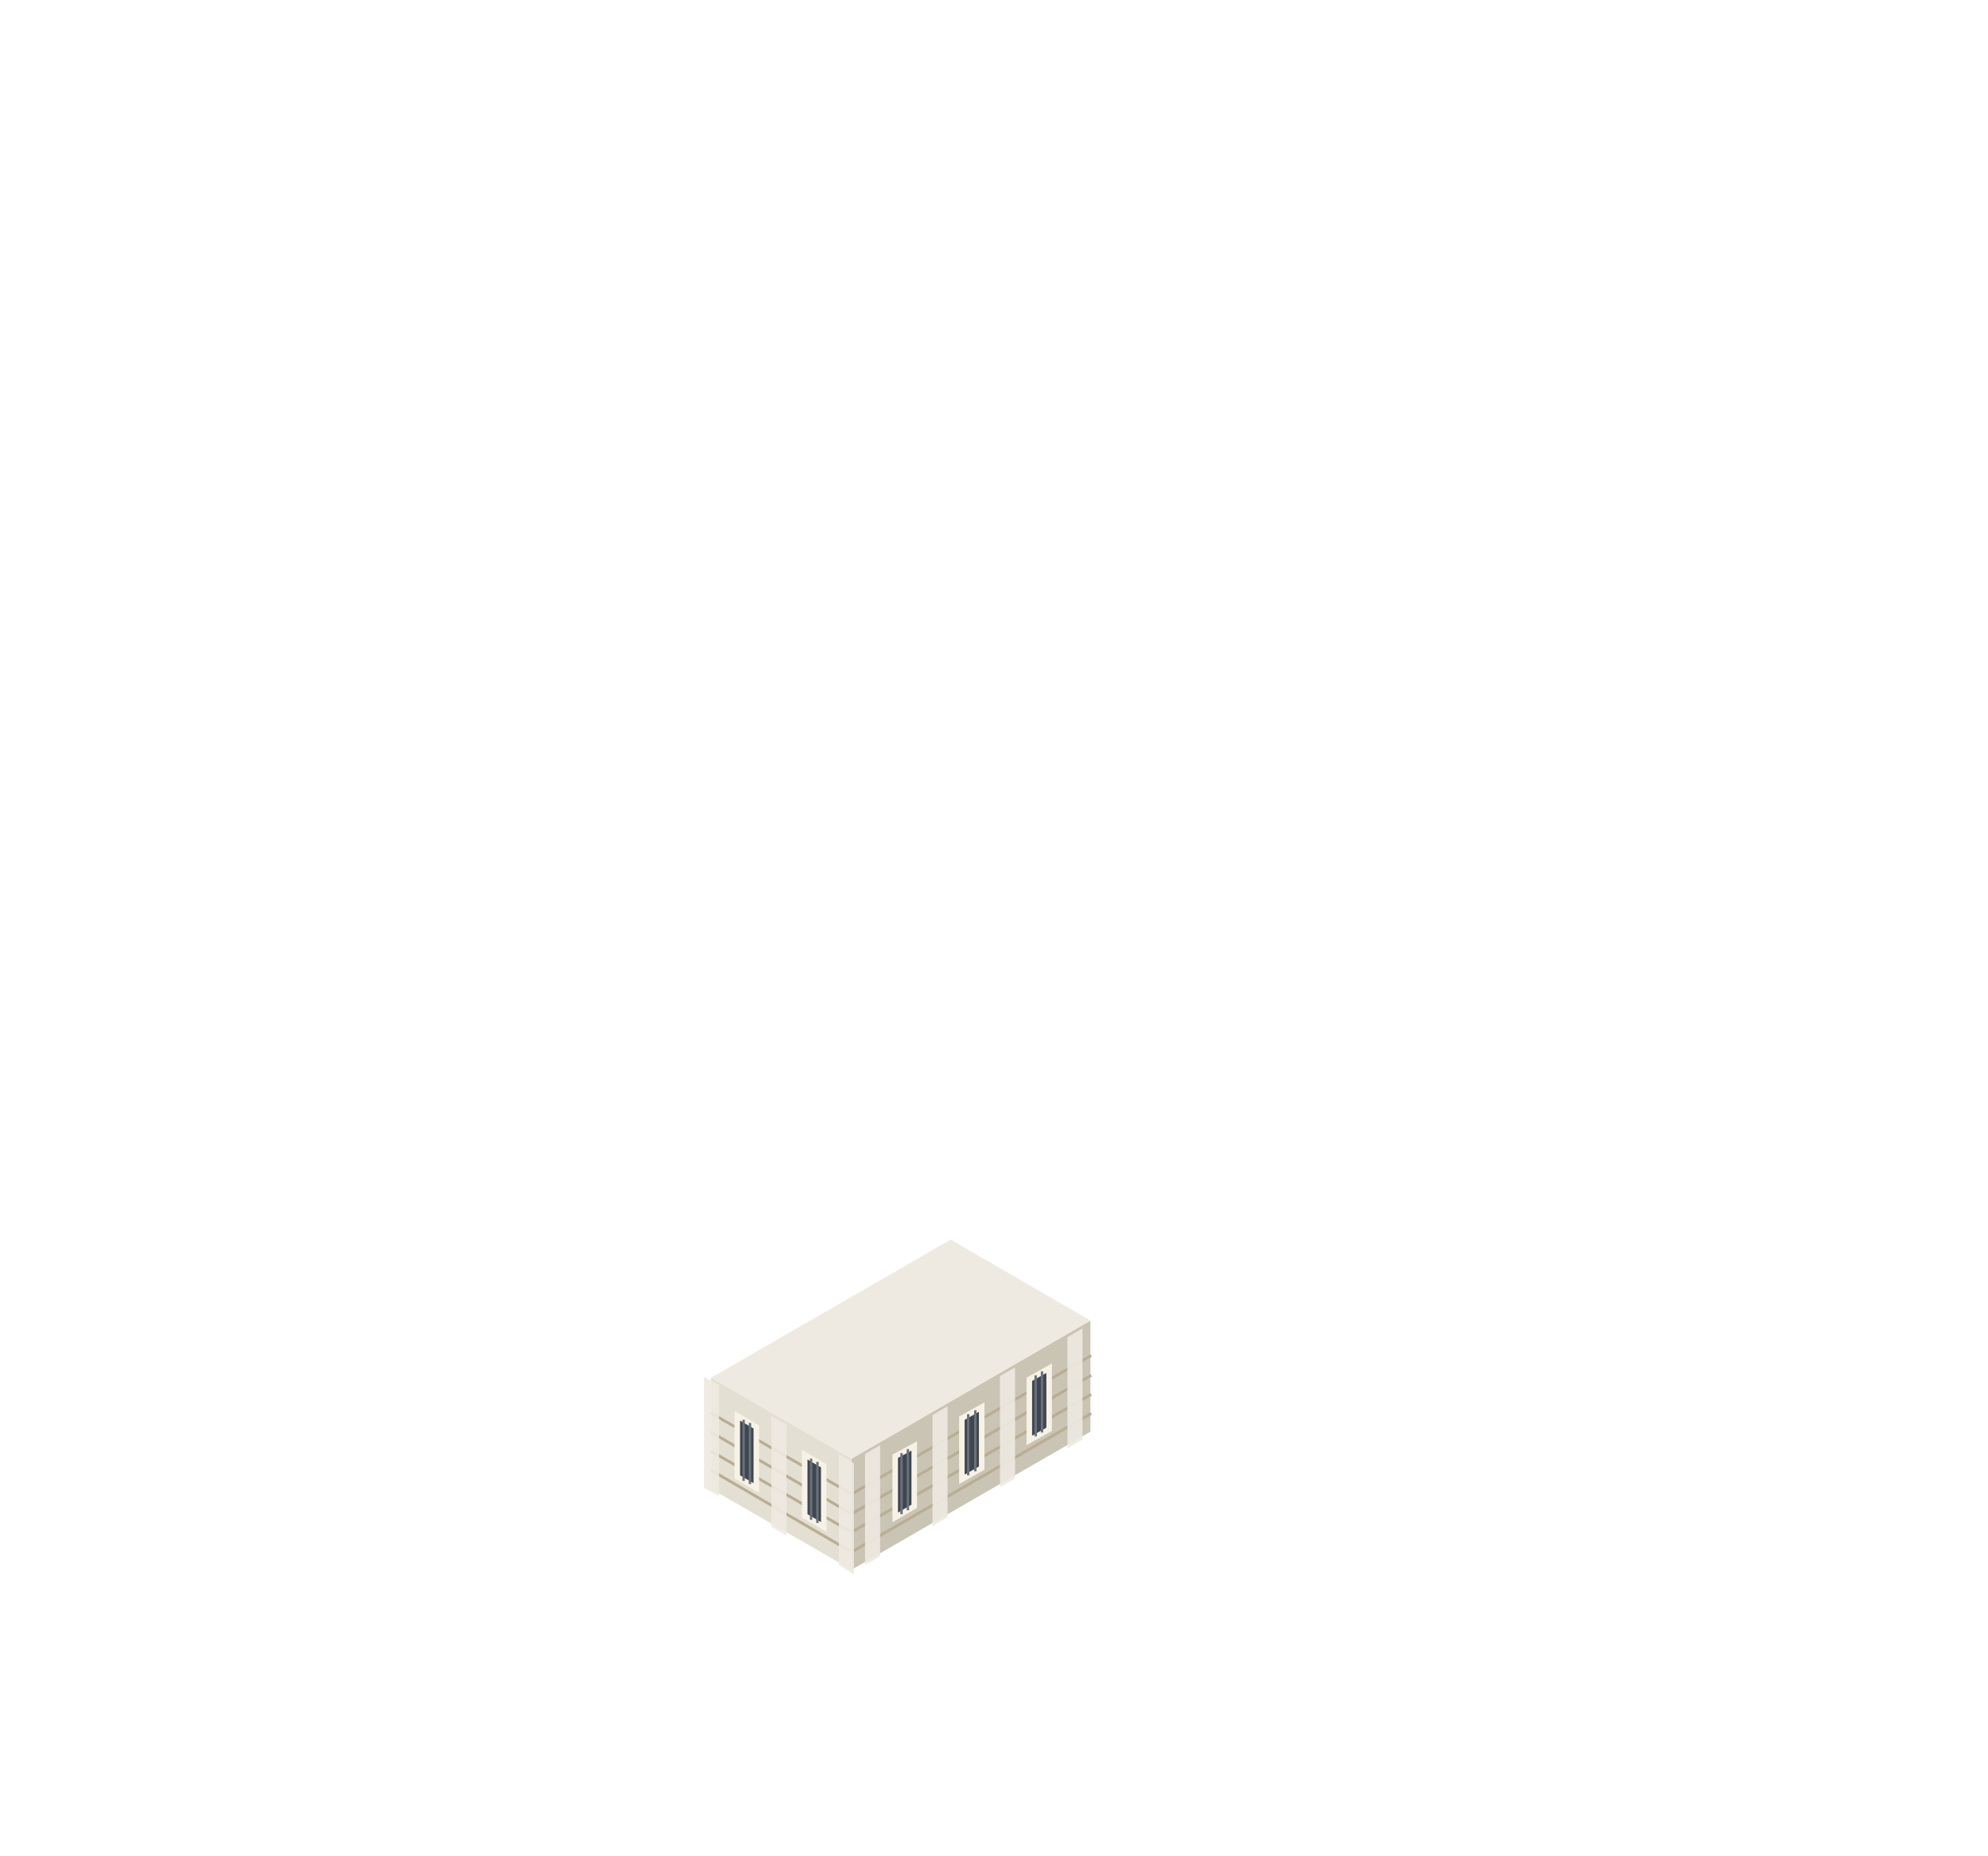
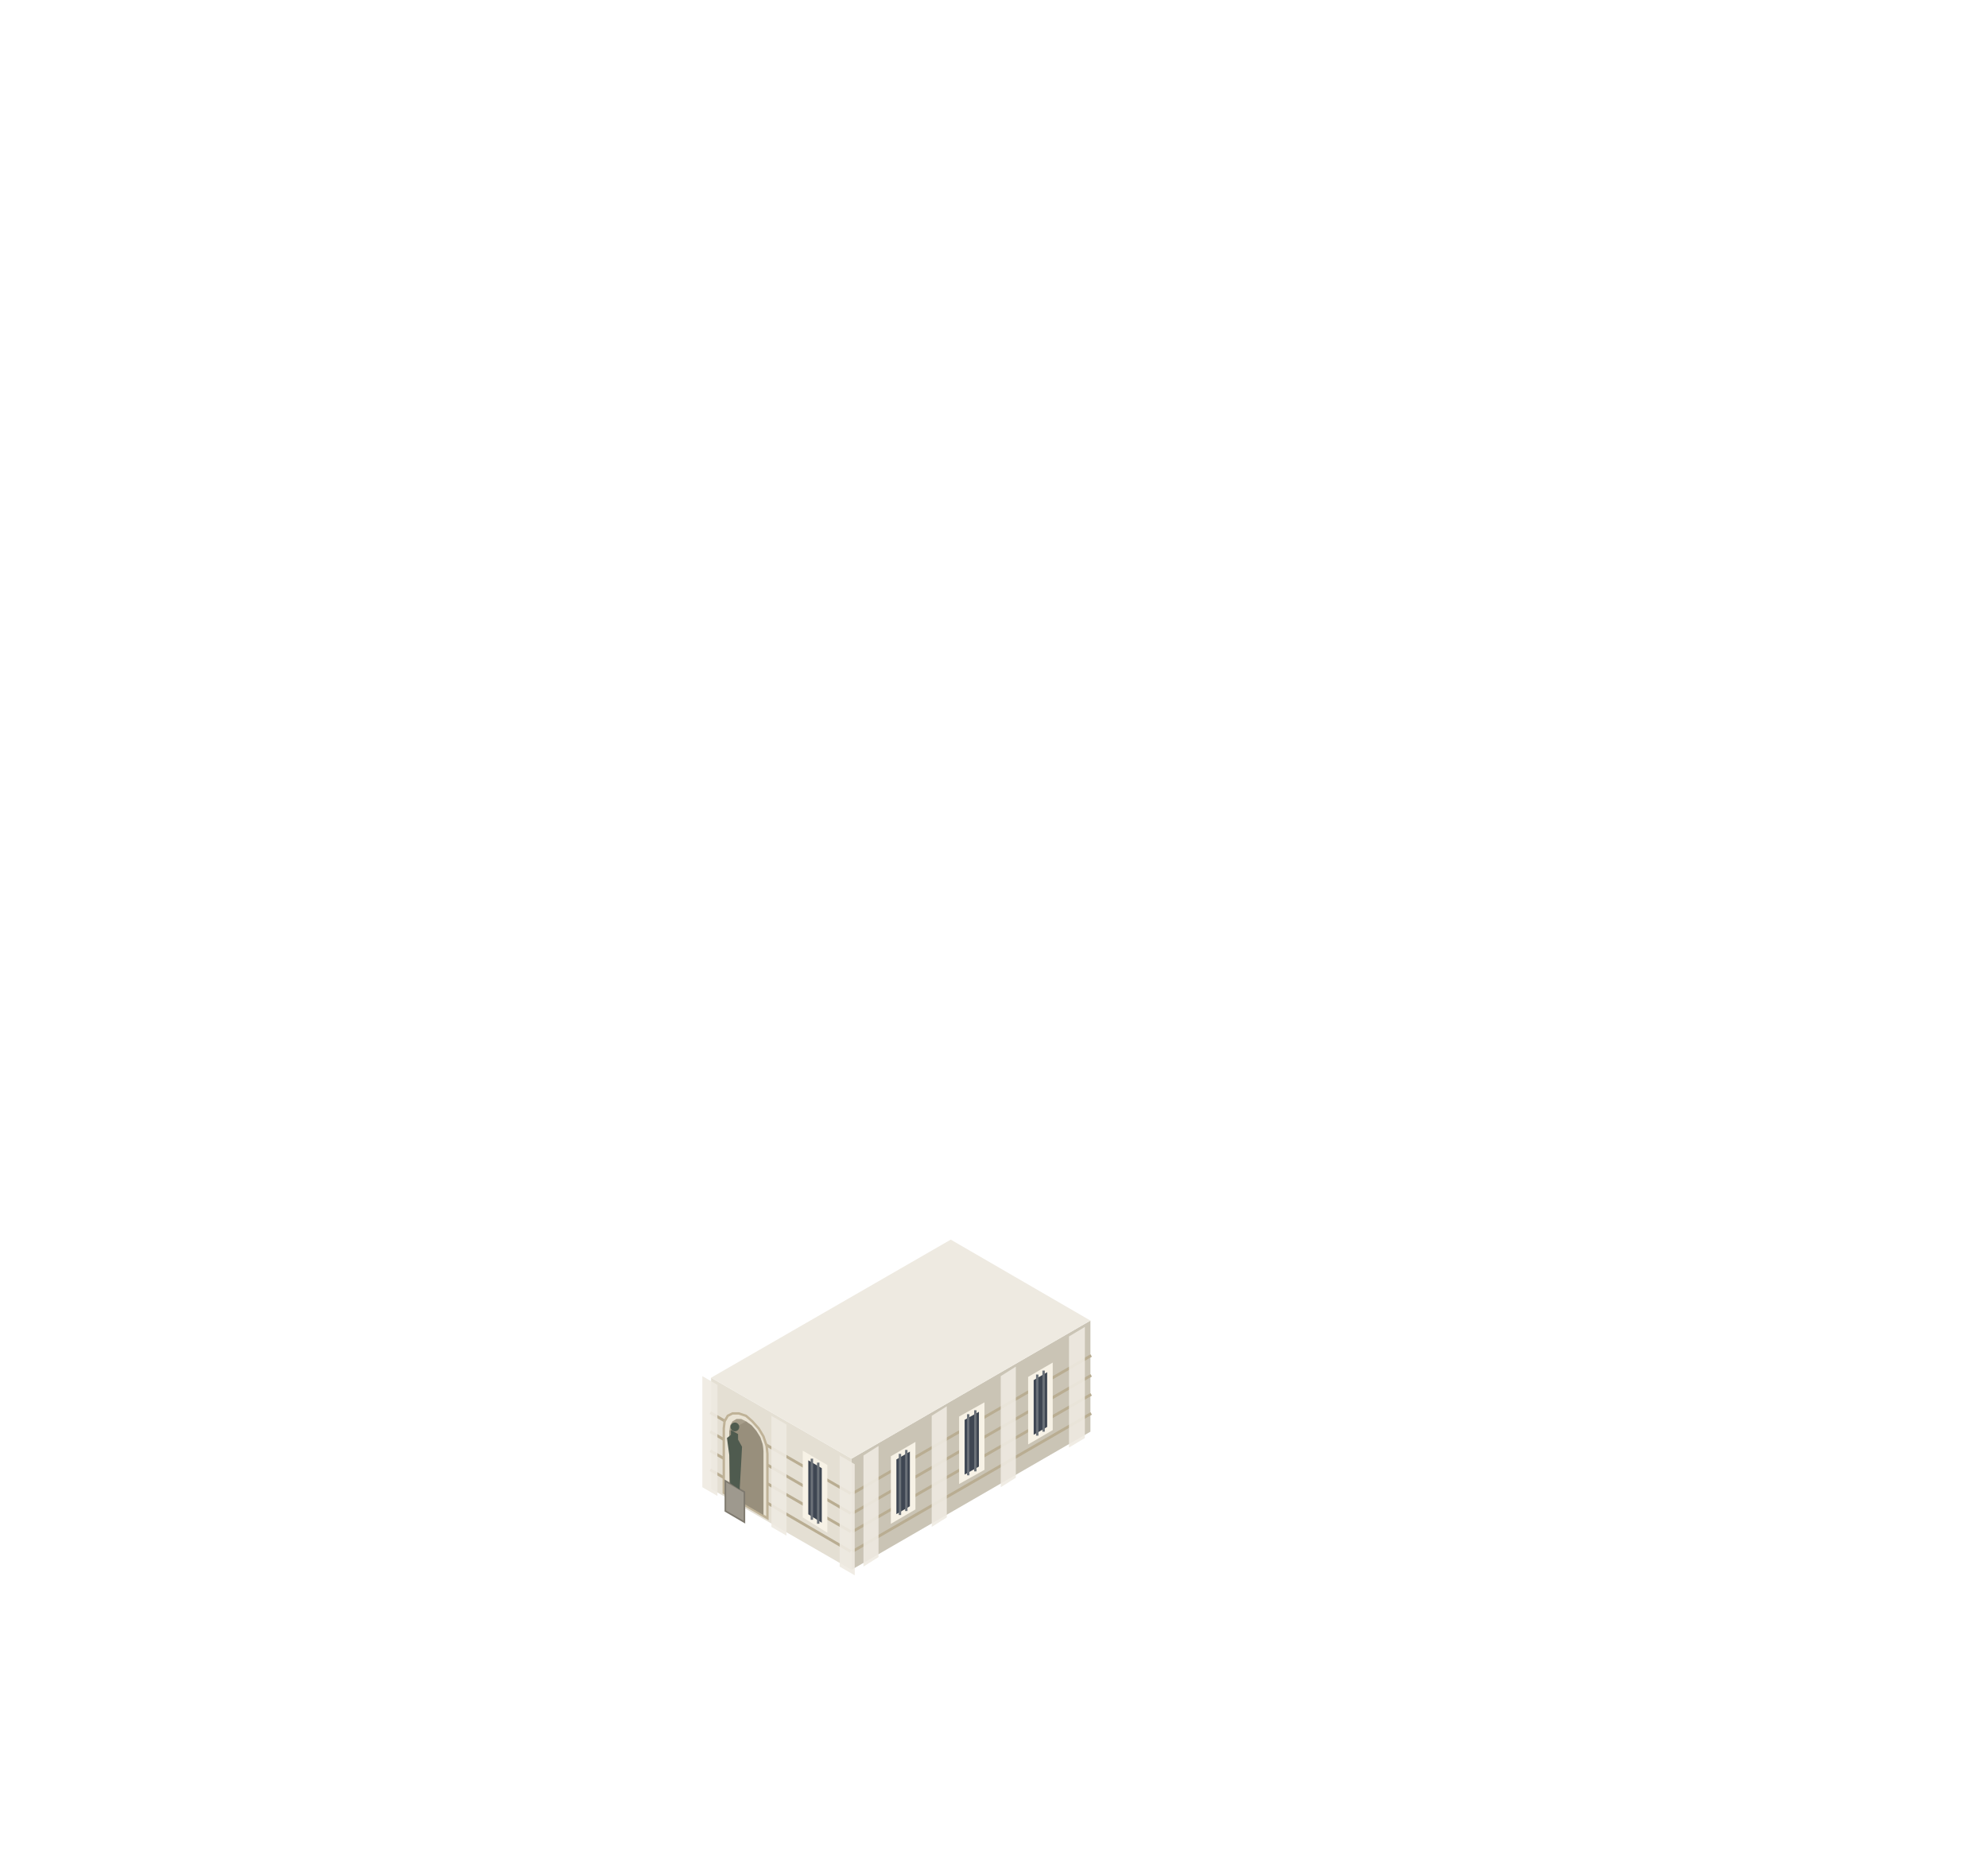
<svg xmlns="http://www.w3.org/2000/svg" viewBox="177.8 90.4 250.5 233.8" width="501" height="467.6">
  <defs>
    <linearGradient id="iso-glass-l" x1="0" y1="0" x2="0" y2="1">
      <stop offset="0" stop-color="#B9D2EA" />
      <stop offset="1" stop-color="#8FB1D4" />
    </linearGradient>
    <linearGradient id="iso-glass-r" x1="0" y1="0" x2="0" y2="1">
      <stop offset="0" stop-color="#7F9FC2" />
      <stop offset="1" stop-color="#617FA3" />
    </linearGradient>
  </defs>
  <polygon points="315.2,270.8 285.1,288.2 285.1,274.2 315.2,256.8" fill="#CAC4B5" />
  <path d="M315.3 268.5L285.2 285.9M315.3 266.1L285.2 283.4M315.3 263.7L285.2 281.1M315.3 261.2L285.2 278.6" stroke="#B9AD92" stroke-width="0.35" />
-   <polygon points="314.2,271.8 312.3,272.9 312.3,258.9 314.2,257.8" fill="#EEEAE1" opacity="0.9" />
-   <polygon points="305.7,276.7 303.8,277.8 303.8,263.8 305.7,262.7" fill="#EEEAE1" opacity="0.9" />
-   <polygon points="297.2,281.6 295.3,282.7 295.3,268.7 297.2,267.6" fill="#EEEAE1" opacity="0.9" />
-   <polygon points="288.7,286.5 286.8,287.6 286.8,273.6 288.7,272.5" fill="#EEEAE1" opacity="0.9" />
-   <polygon points="310,270.5 307.5,271.9 307.5,264.2 310,262.8" fill="#3E4652" stroke="#F7F2E6" stroke-width="0.7" />
-   <path d="M309.1 270.9V263.2M308.3 271.4V263.7" stroke="#6B7178" stroke-width="0.3" />
+   <polygon points="314.5,271.6 312.5,272.8 312.5,258.8 314.5,257.6" fill="#EEEAE1" opacity="0.9" />
+   <polygon points="305.8,276.6 303.9,277.8 303.9,263.8 305.8,262.6" fill="#EEEAE1" opacity="0.9" />
+   <polygon points="297.1,281.6 295.2,282.8 295.2,268.8 297.1,267.6" fill="#EEEAE1" opacity="0.9" />
+   <polygon points="288.5,286.6 286.6,287.8 286.6,273.8 288.5,272.6" fill="#EEEAE1" opacity="0.9" />
+   <polygon points="310.1,270.4 307.7,271.8 307.7,264.1 310.1,262.7" fill="#3E4652" stroke="#F7F2E6" stroke-width="0.7" />
+   <path d="M309.3 270.8V263.1M308.5 271.3V263.6" stroke="#6B7178" stroke-width="0.3" />
  <polygon points="301.5,275.4 299,276.8 299,269.1 301.5,267.7" fill="#3E4652" stroke="#F7F2E6" stroke-width="0.7" />
  <path d="M300.7 275.8V268.1M299.8 276.3V268.6" stroke="#6B7178" stroke-width="0.3" />
-   <polygon points="293,280.2 290.6,281.6 290.6,273.9 293,272.6" fill="#3E4652" stroke="#F7F2E6" stroke-width="0.7" />
-   <path d="M292.2 280.7V273M291.4 281.2V273.5" stroke="#6B7178" stroke-width="0.3" />
+   <polygon points="292.8,280.4 290.4,281.8 290.4,274.1 292.8,272.7" fill="#3E4652" stroke="#F7F2E6" stroke-width="0.7" />
+   <path d="M292 280.8V273.1M291.2 281.3V273.6" stroke="#6B7178" stroke-width="0.3" />
  <polygon points="285.1,288.2 267.4,278 267.4,264 285.1,274.2" fill="#E4DFD3" />
  <path d="M285 285.9L267.3 275.6M285 283.4L267.3 273.2M285 281.1L267.3 270.8M285 278.6L267.3 268.4" stroke="#B9AD92" stroke-width="0.35" />
-   <polygon points="285.4,288.8 283.5,287.6 283.5,273.6 285.4,274.8" fill="#EEEAE1" opacity="0.9" />
+   <polygon points="285.5,288.9 283.6,287.8 283.6,273.8 285.5,274.9" fill="#EEEAE1" opacity="0.9" />
  <polygon points="276.9,283.9 275,282.8 275,268.8 276.9,269.9" fill="#EEEAE1" opacity="0.9" />
-   <polygon points="268.4,278.9 266.5,277.9 266.5,263.9 268.4,264.9" fill="#EEEAE1" opacity="0.9" />
-   <polygon points="281.6,282.8 279.2,281.4 279.2,273.7 281.6,275.1" fill="#3E4652" stroke="#F7F2E6" stroke-width="0.7" />
-   <path d="M280.8 282.3V274.6M280 281.9V274.2" stroke="#6B7178" stroke-width="0.3" />
-   <polygon points="273.1,277.9 270.7,276.5 270.7,268.8 273.1,270.2" fill="#3E4652" stroke="#F7F2E6" stroke-width="0.7" />
-   <path d="M272.3 277.4V269.7M271.5 277V269.3" stroke="#6B7178" stroke-width="0.3" />
+   <polygon points="268.2,278.9 266.3,277.8 266.3,263.8 268.2,264.9" fill="#EEEAE1" opacity="0.9" />
+   <polygon points="281.7,282.9 279.3,281.4 279.3,273.8 281.7,275.2" fill="#3E4652" stroke="#F7F2E6" stroke-width="0.7" />
+   <path d="M280.9 282.4V274.7M280.1 281.9V274.2" stroke="#6B7178" stroke-width="0.3" />
+   <polygon points="274.5,281.7 269,278.5 269,270.4 269.1,269.5 269.5,268.8 270.1,268.5 270.9,268.5 271.8,268.8 272.6,269.5 273.4,270.4 274,271.4 274.4,272.6 274.5,273.6" fill="#E9E3D4" stroke="#BFB297" stroke-width="0.3" />
+   <polygon points="274,281.3 269.7,278.8 269.7,270.7 269.8,270 270.1,269.5 270.6,269.2 271.2,269.2 271.8,269.5 272.5,270 273.1,270.7 273.6,271.5 273.9,272.4 274,273.2" fill="#A69D8A" />
+   <polygon points="274,281.3 269.7,278.8 269.7,270.7 271.8,269.5 272.5,270 273.1,270.7 273.6,271.5 273.9,272.4 274,273.2" fill="#8F8673" opacity="0.6" />
+   <polygon points="271.6,282.2 269.2,280.8 269.2,277 271.6,278.4" fill="#9E998E" stroke="#7E796E" stroke-width="0.2" />
+   <polygon points="271,278.1 269.8,277.3 269.7,273.8 269.4,271.6 269.9,271.2 269.9,270.6 270.8,271.1 270.8,271.8 271.3,272.7 271.2,274.6" fill="#4F5B4F" />
+   <circle cx="270.4" cy="270.2" r="0.55" fill="#4F5B4F" />
  <polygon points="267.4,264 297.6,246.6 315.2,256.8 285.1,274.2" fill="#EEEAE1" />
</svg>
